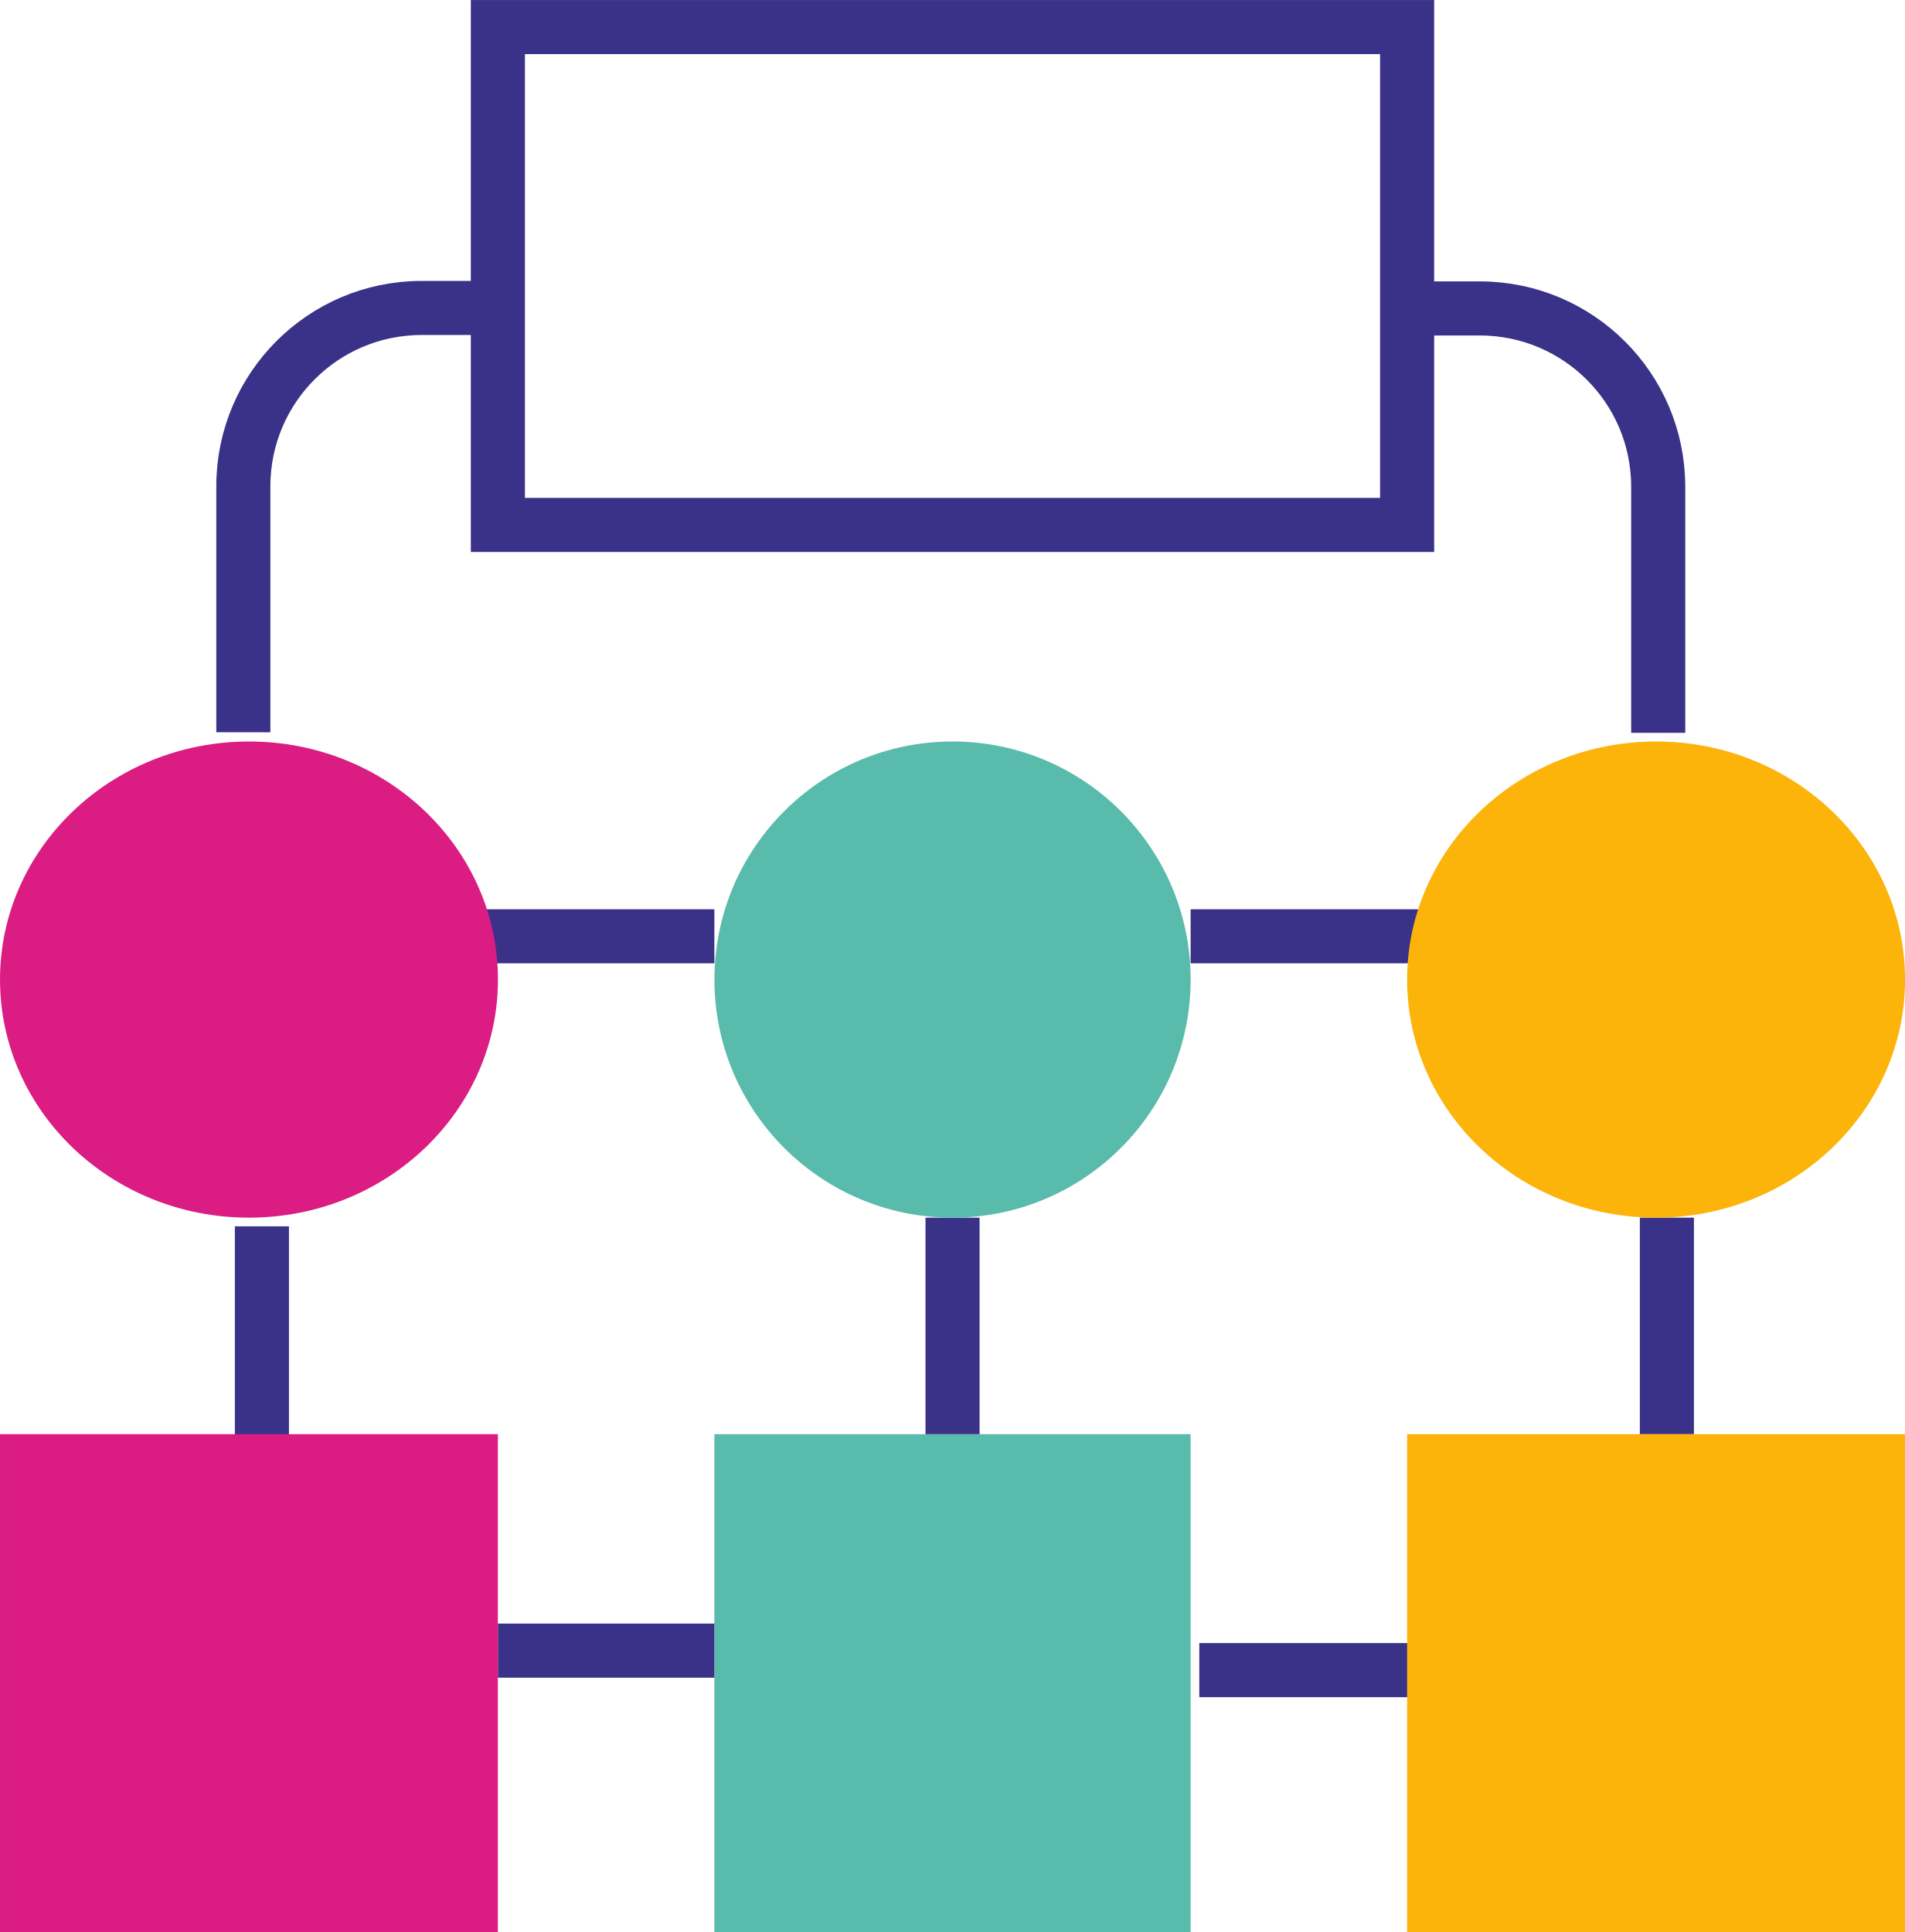
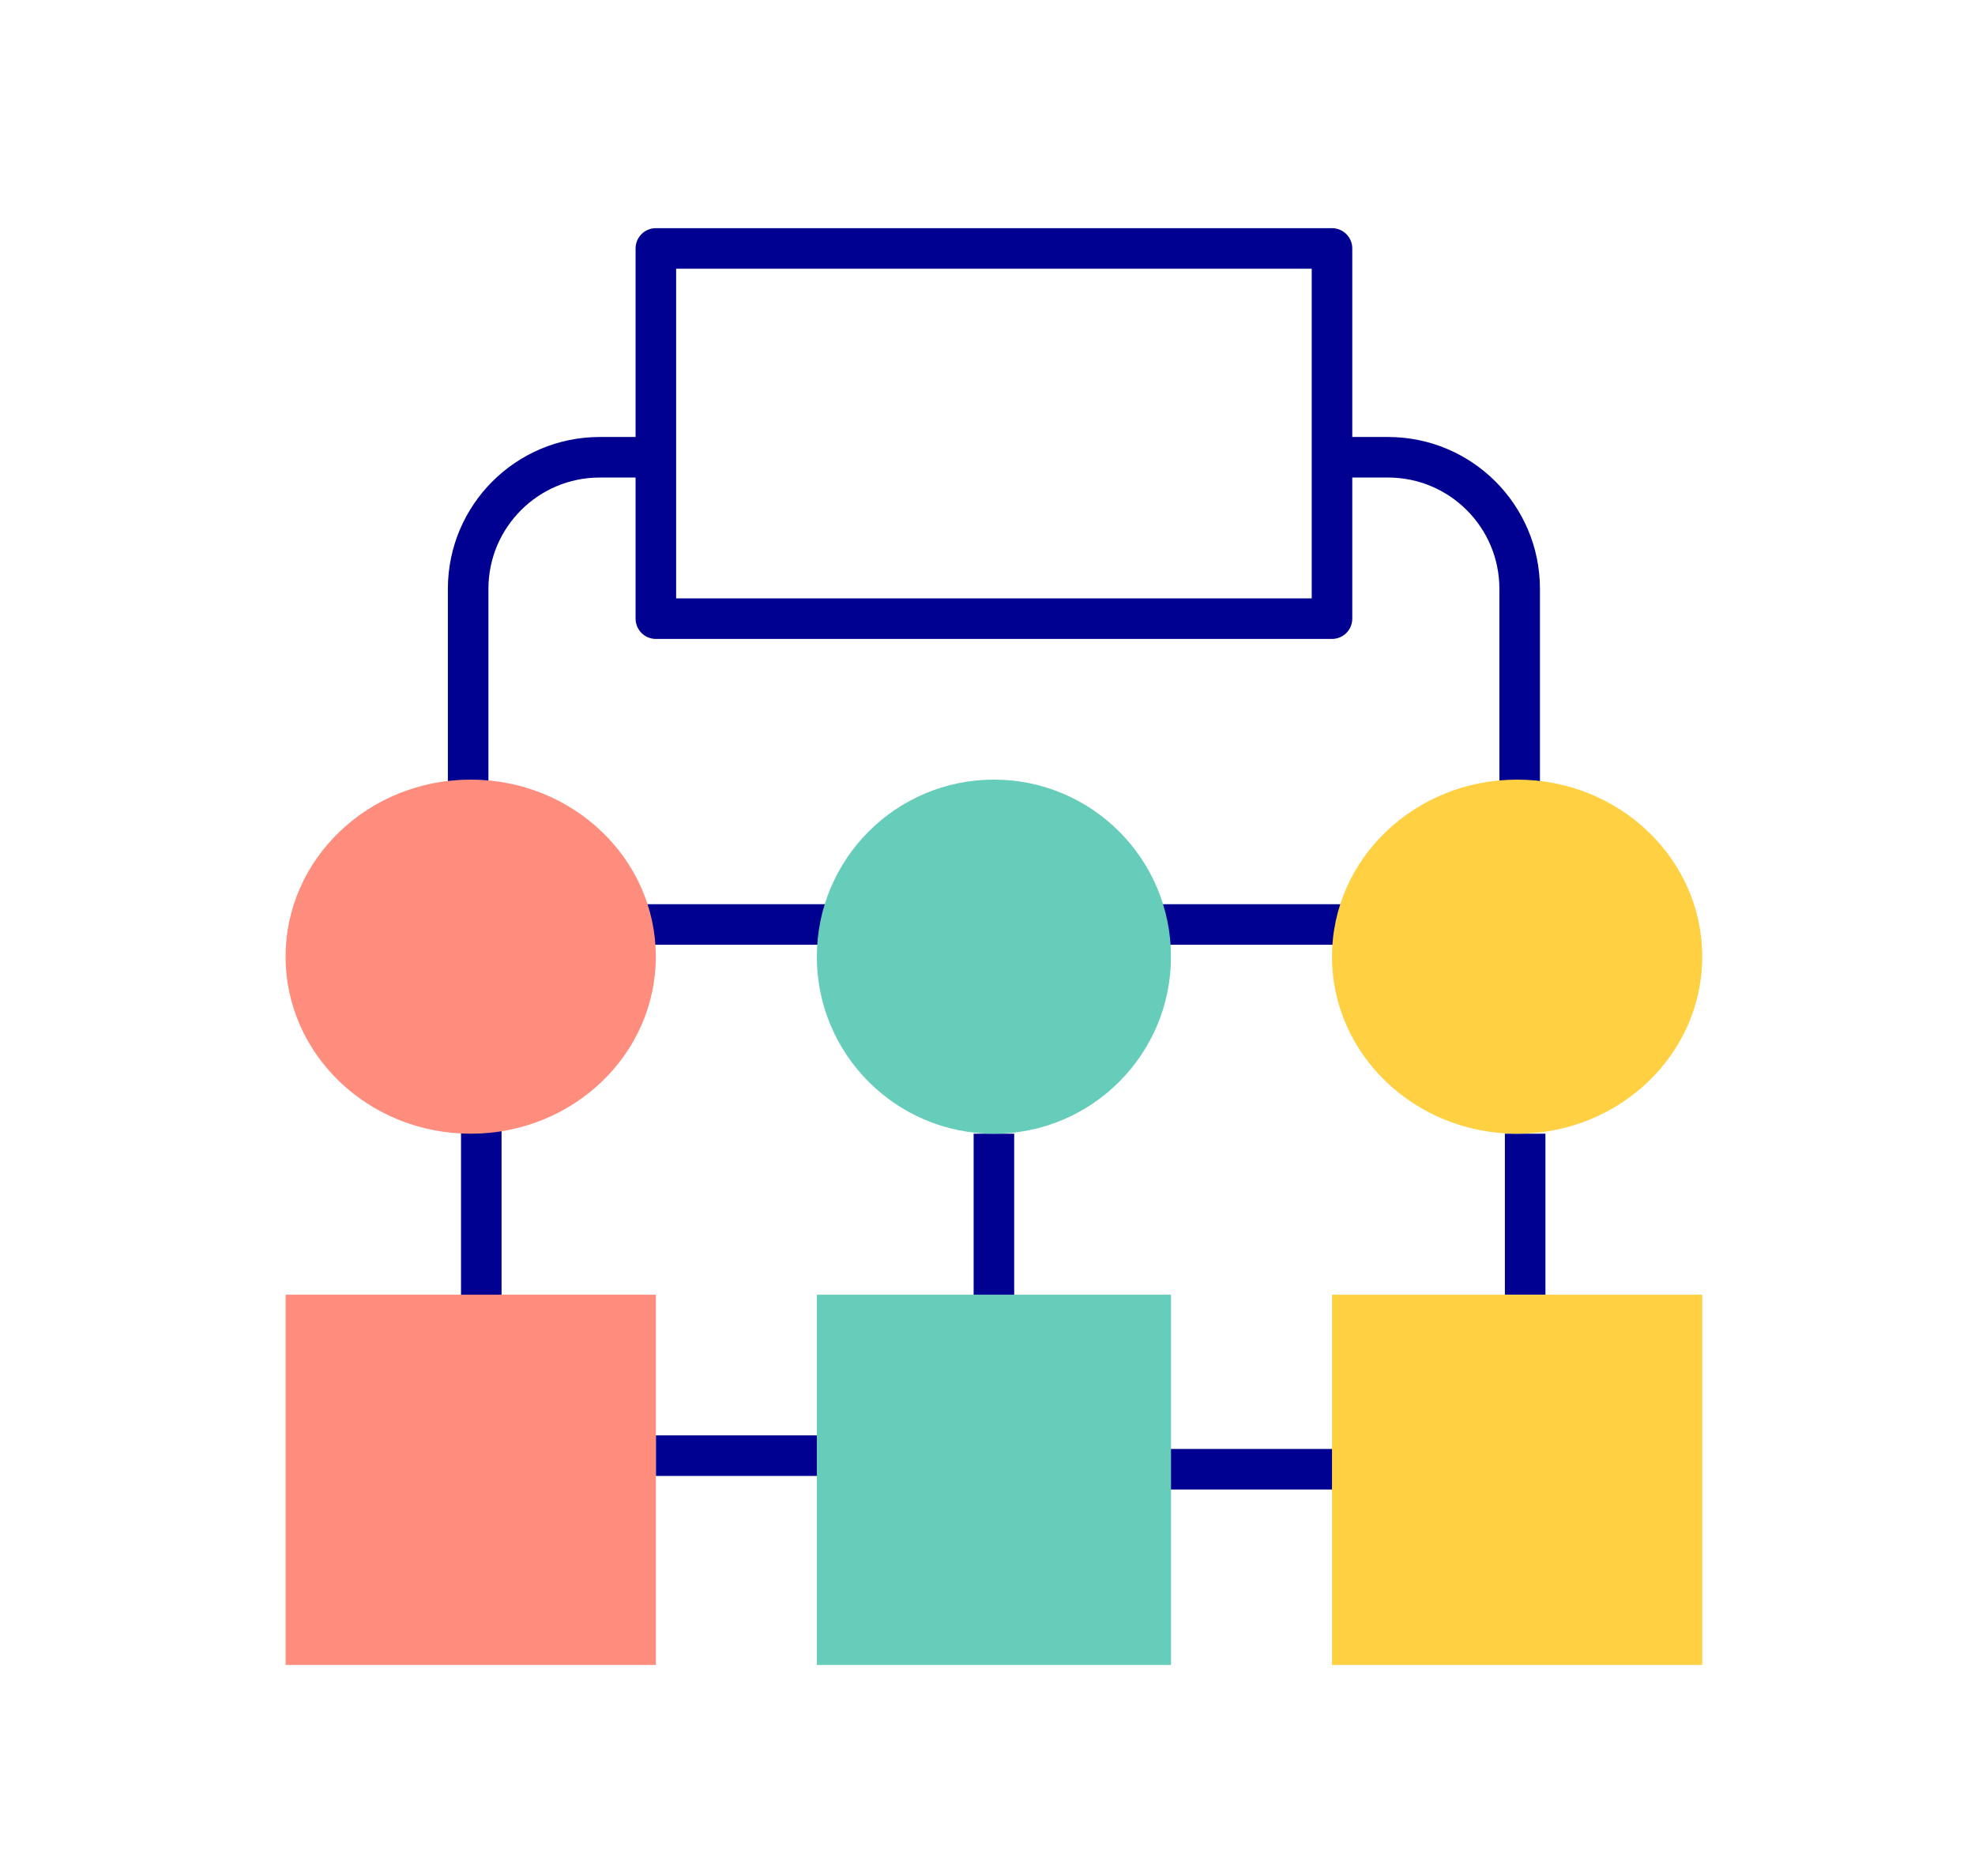
- <svg xmlns="http://www.w3.org/2000/svg" width="88" height="89.25" viewBox="0 0 23.283 23.614">
-   <g transform="translate(37.344 -195.99)">
-     <path class="st2" fill="#59bbab" stroke-width=".265" d="M-28.613 213.519h5.821v6.085h-5.821z" />
-     <path class="st4" fill="none" stroke="#3a3188" stroke-width=".661" stroke-miterlimit="10" d="M-31.259 216.165h2.646M-22.686 216.403h2.593M-25.702 213.519v-2.646M-34.143 213.572v-2.593M-31.788 207.434h3.175M-22.792 207.434h3.175M-16.971 210.873v2.646M-17.077 204.947v-3.017a2.18 2.18 0 00-2.17-2.17h-1.084M-31.115 199.754H-32.2a2.18 2.18 0 00-2.17 2.17v3.016" />
-     <ellipse ry="2.91" rx="3.043" cy="207.963" cx="-34.301" class="st0" fill="#db1c83" stroke-width=".265" />
-     <circle r="2.91" cy="207.963" cx="-25.702" class="st2" fill="#59bbab" stroke-width=".265" />
-     <ellipse ry="2.91" rx="3.043" cy="207.963" cx="-17.103" class="st1" fill="#fcb40a" stroke-width=".265" />
-     <path class="st1" fill="#fcb40a" stroke-width=".265" d="M-20.146 213.519h6.085v6.085h-6.085z" />
-     <path class="st0" fill="#db1c83" stroke-width=".265" d="M-37.344 213.519h6.085v6.085h-6.085z" />
-     <path class="st5" fill="none" stroke="#3a3188" stroke-width=".661" d="M-31.259 196.321h11.113v6.085h-11.113z" />
+ <svg xmlns="http://www.w3.org/2000/svg" id="ad58be02-00c7-49b2-b8fd-7bc269be4dcf" data-name="Calque 1" viewBox="0 0 633.19 601.53">
+   <defs>
+     <style>.ac93fdef-4dd0-42a3-b346-2ebceb4eba2d,.b61ac0fe-0aa9-4a0e-947c-4f53b3d935c9{fill:none;stroke:#000091;stroke-width:13px;}.ac93fdef-4dd0-42a3-b346-2ebceb4eba2d{stroke-miterlimit:10;}.a63b3652-14e5-4317-850f-7e38d8f3e4ed{fill:#66cdba;}.ba8f85bd-4dba-4977-9816-bcc920fd4ecf{fill:#ff8d7e;}.b07e355b-310f-4505-ad81-525ffd8ad933{fill:#fed042;}.b61ac0fe-0aa9-4a0e-947c-4f53b3d935c9{stroke-linecap:round;stroke-linejoin:round;}</style>
+   </defs>
+   <g id="afe36dba-fb50-4be8-89d4-1da1754a0e3a" data-name="HOME picto AT">
+     <line id="fb0ed8cf-b68b-4640-84b2-5c8adaff4d51" data-name="Ligne 301" class="ac93fdef-4dd0-42a3-b346-2ebceb4eba2d" x1="369.4" y1="471.1" x2="430.22" y2="471.1" />
+     <rect id="e70faebd-01d2-4bb5-8408-48e393d293c8" data-name="Rectangle 998" class="a63b3652-14e5-4317-850f-7e38d8f3e4ed" x="261.88" y="415.14" width="113.55" height="118.71" />
+     <line id="e6b776fb-1032-4259-ba22-070dcbab77f9" data-name="Ligne 300" class="ac93fdef-4dd0-42a3-b346-2ebceb4eba2d" x1="210.27" y1="466.75" x2="261.88" y2="466.75" />
+     <line id="e358d3b3-ea0d-4582-a178-563be0a7954e" data-name="Ligne 302" class="ac93fdef-4dd0-42a3-b346-2ebceb4eba2d" x1="318.65" y1="415.14" x2="318.65" y2="363.52" />
+     <line id="f249b056-4403-4427-8791-cebd82309e64" data-name="Ligne 303" class="ac93fdef-4dd0-42a3-b346-2ebceb4eba2d" x1="154.3" y1="416.32" x2="154.3" y2="354.23" />
+     <line id="e49258a6-b7ee-48b2-9286-5ab8c5a8925f" data-name="Ligne 304" class="ac93fdef-4dd0-42a3-b346-2ebceb4eba2d" x1="199.94" y1="296.43" x2="274.79" y2="296.43" />
+     <line id="a203be40-fbb9-4041-9258-212d5763016b" data-name="Ligne 305" class="ac93fdef-4dd0-42a3-b346-2ebceb4eba2d" x1="346.01" y1="296.43" x2="437.36" y2="296.43" />
+     <line id="ad8bdc81-3822-449f-9af3-28cf4a2508d0" data-name="Ligne 306" class="ac93fdef-4dd0-42a3-b346-2ebceb4eba2d" x1="488.97" y1="363.52" x2="488.97" y2="415.14" />
+     <path id="be71f79a-1c01-47ac-bf7d-acbca4ae73b8" data-name="Tracé 6261" class="ac93fdef-4dd0-42a3-b346-2ebceb4eba2d" d="M487.21,257.33V188.76a42.2,42.2,0,0,0-42.14-42.14H424" />
+     <g id="ff6d6862-7de1-480d-bcfe-bce0a0185c85" data-name="Groupe 1589">
+       <path id="acceddde-7fcf-4b7e-a176-adc164e89afb" data-name="Tracé 6262" class="ac93fdef-4dd0-42a3-b346-2ebceb4eba2d" d="M213.3,146.62H192.23a42.2,42.2,0,0,0-42.14,42.14v78.93" />
+     </g>
+     <ellipse id="e4b21a7b-3a88-411a-b03a-a8c8d6ec0247" data-name="Ellipse 772" class="ba8f85bd-4dba-4977-9816-bcc920fd4ecf" cx="150.91" cy="306.75" rx="59.35" ry="56.77" />
+     <circle id="fe82aac0-ced5-4b2f-8671-dcf24ab7d862" data-name="Ellipse 773" class="a63b3652-14e5-4317-850f-7e38d8f3e4ed" cx="318.65" cy="306.75" r="56.77" />
+     <ellipse id="f67b2b09-7bea-4ea8-b83f-58fa0e0d4540" data-name="Ellipse 774" class="b07e355b-310f-4505-ad81-525ffd8ad933" cx="486.39" cy="306.75" rx="59.35" ry="56.77" />
+     <rect id="e7c2391f-876a-4177-b17e-eb481bc4e296" data-name="Rectangle 999" class="b07e355b-310f-4505-ad81-525ffd8ad933" x="427.04" y="415.14" width="118.71" height="118.71" />
+     <rect id="e40231bd-24db-494d-b4db-004afab645ec" data-name="Rectangle 1000" class="ba8f85bd-4dba-4977-9816-bcc920fd4ecf" x="91.56" y="415.14" width="118.71" height="118.71" />
+     <rect id="a6ab1454-5dd5-4fc1-8c7f-bf65ab98498e" data-name="Rectangle 1001" class="b61ac0fe-0aa9-4a0e-947c-4f53b3d935c9" x="210.27" y="79.66" width="216.77" height="118.71" />
  </g>
</svg>
